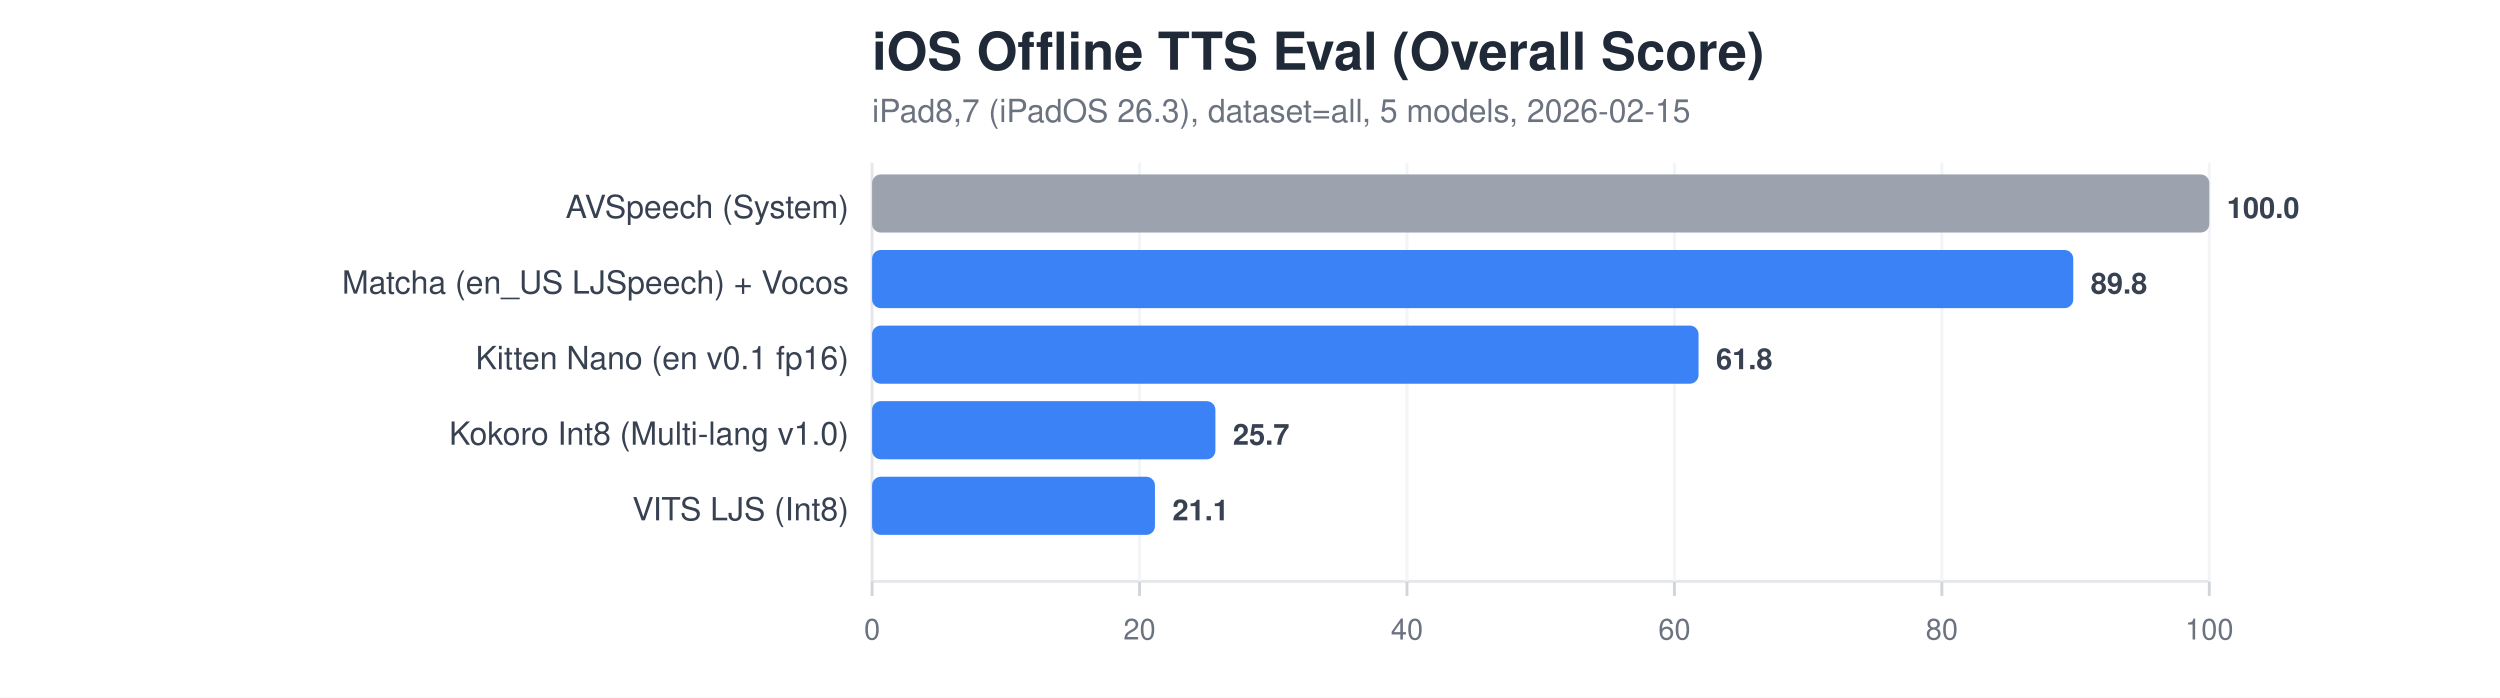
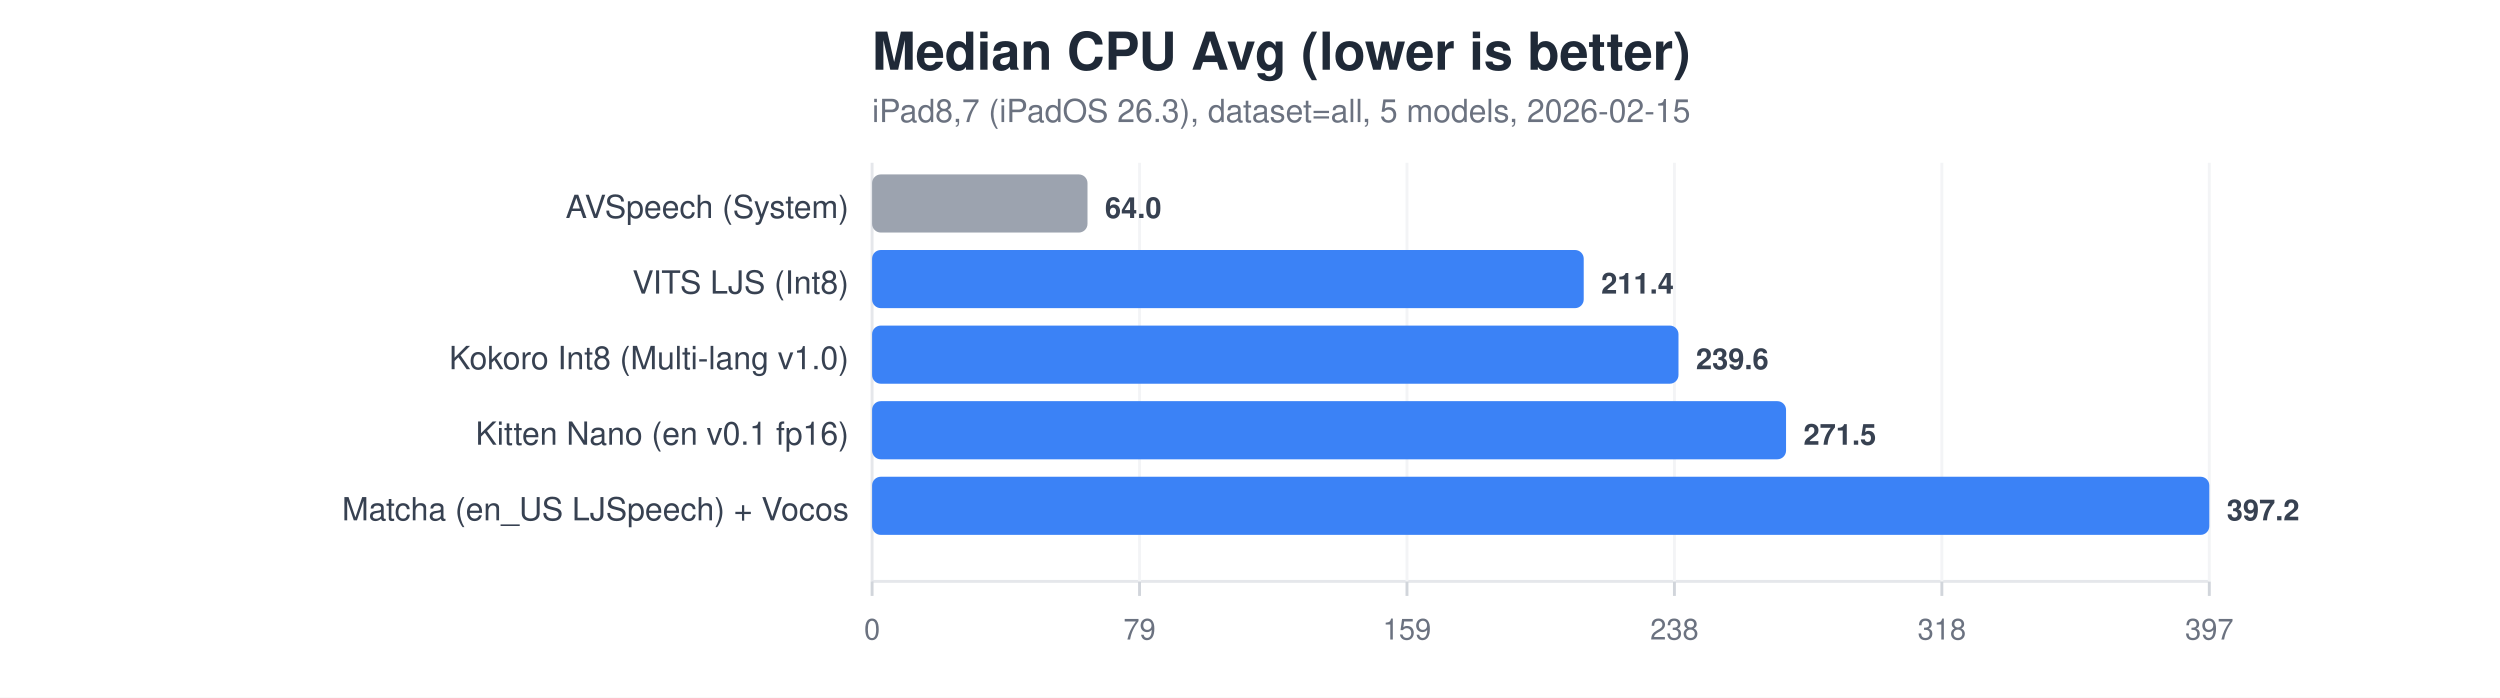
<svg xmlns="http://www.w3.org/2000/svg" width="860" height="240" viewBox="0 0 860 240">
  <style>
text { font-family: -apple-system, BlinkMacSystemFont, 'Segoe UI', Helvetica, Arial, sans-serif; }
.title { font-size: 18px; font-weight: 700; fill: #1f2937; }
.subtitle { font-size: 11px; fill: #6b7280; }
.axis { font-size: 10px; fill: #6b7280; }
.label { font-size: 11px; fill: #374151; }
.value { font-size: 10px; fill: #374151; font-weight: 600; }
</style>
  <rect width="100%" height="100%" fill="#ffffff" />
-   <text x="300" y="24" class="title">iOS Offline TTS Eval (Overall Score)</text>
+   <text x="300" y="24" class="title">Median CPU Avg (lower is better)</text>
  <text x="300" y="42" class="subtitle">iPad8,7 (iPadOS 26.3), dataset=all, 5 models, 2026-02-15</text>
  <line x1="300" y1="56" x2="300" y2="200" stroke="#e5e7eb" />
  <line x1="300" y1="200" x2="760" y2="200" stroke="#e5e7eb" />
  <line x1="300.0" y1="200" x2="300.0" y2="205" stroke="#d1d5db" />
  <text x="300.0" y="220" text-anchor="middle" class="axis">0</text>
  <line x1="392.0" y1="200" x2="392.0" y2="205" stroke="#d1d5db" />
-   <text x="392.0" y="220" text-anchor="middle" class="axis">20</text>
+   <text x="392.0" y="220" text-anchor="middle" class="axis">79</text>
  <line x1="392.0" y1="56" x2="392.0" y2="200" stroke="#f3f4f6" />
  <line x1="484.0" y1="200" x2="484.0" y2="205" stroke="#d1d5db" />
-   <text x="484.0" y="220" text-anchor="middle" class="axis">40</text>
+   <text x="484.0" y="220" text-anchor="middle" class="axis">159</text>
  <line x1="484.0" y1="56" x2="484.0" y2="200" stroke="#f3f4f6" />
  <line x1="576.0" y1="200" x2="576.0" y2="205" stroke="#d1d5db" />
-   <text x="576.0" y="220" text-anchor="middle" class="axis">60</text>
+   <text x="576.0" y="220" text-anchor="middle" class="axis">238</text>
  <line x1="576.0" y1="56" x2="576.0" y2="200" stroke="#f3f4f6" />
  <line x1="668.0" y1="200" x2="668.0" y2="205" stroke="#d1d5db" />
-   <text x="668.0" y="220" text-anchor="middle" class="axis">80</text>
+   <text x="668.0" y="220" text-anchor="middle" class="axis">318</text>
  <line x1="668.0" y1="56" x2="668.0" y2="200" stroke="#f3f4f6" />
  <line x1="760.0" y1="200" x2="760.0" y2="205" stroke="#d1d5db" />
-   <text x="760.0" y="220" text-anchor="middle" class="axis">100</text>
+   <text x="760.0" y="220" text-anchor="middle" class="axis">397</text>
  <line x1="760.0" y1="56" x2="760.0" y2="200" stroke="#f3f4f6" />
  <text x="292" y="75" text-anchor="end" class="label">AVSpeech (System)</text>
-   <rect x="300" y="60" width="460.0" height="20" rx="3" fill="#9ca3af" />
-   <text x="766.0" y="75" class="value">100.0</text>
-   <text x="292" y="101" text-anchor="end" class="label">Matcha (en_US LJSpeech) + Vocos</text>
-   <rect x="300" y="86" width="413.2" height="20" rx="3" fill="#3b82f6" />
-   <text x="719.2" y="101" class="value">89.8</text>
-   <text x="292" y="127" text-anchor="end" class="label">Kitten Nano (en v0.1 fp16)</text>
-   <rect x="300" y="112" width="284.3" height="20" rx="3" fill="#3b82f6" />
-   <text x="590.3" y="127" class="value">61.8</text>
-   <text x="292" y="153" text-anchor="end" class="label">Kokoro Int8 (Multi-lang v1.0)</text>
-   <rect x="300" y="138" width="118.1" height="20" rx="3" fill="#3b82f6" />
-   <text x="424.1" y="153" class="value">25.7</text>
-   <text x="292" y="179" text-anchor="end" class="label">VITS LJS (Int8)</text>
-   <rect x="300" y="164" width="97.3" height="20" rx="3" fill="#3b82f6" />
-   <text x="403.3" y="179" class="value">21.1</text>
+   <rect x="300" y="60" width="74.1" height="20" rx="3" fill="#9ca3af" />
+   <text x="380.1" y="75" class="value">64.0</text>
+   <text x="292" y="101" text-anchor="end" class="label">VITS LJS (Int8)</text>
+   <rect x="300" y="86" width="244.8" height="20" rx="3" fill="#3b82f6" />
+   <text x="550.8" y="101" class="value">211.4</text>
+   <text x="292" y="127" text-anchor="end" class="label">Kokoro Int8 (Multi-lang v1.0)</text>
+   <rect x="300" y="112" width="277.4" height="20" rx="3" fill="#3b82f6" />
+   <text x="583.4" y="127" class="value">239.6</text>
+   <text x="292" y="153" text-anchor="end" class="label">Kitten Nano (en v0.1 fp16)</text>
+   <rect x="300" y="138" width="314.4" height="20" rx="3" fill="#3b82f6" />
+   <text x="620.4" y="153" class="value">271.5</text>
+   <text x="292" y="179" text-anchor="end" class="label">Matcha (en_US LJSpeech) + Vocos</text>
+   <rect x="300" y="164" width="460.0" height="20" rx="3" fill="#3b82f6" />
+   <text x="766.0" y="179" class="value">397.2</text>
</svg>
